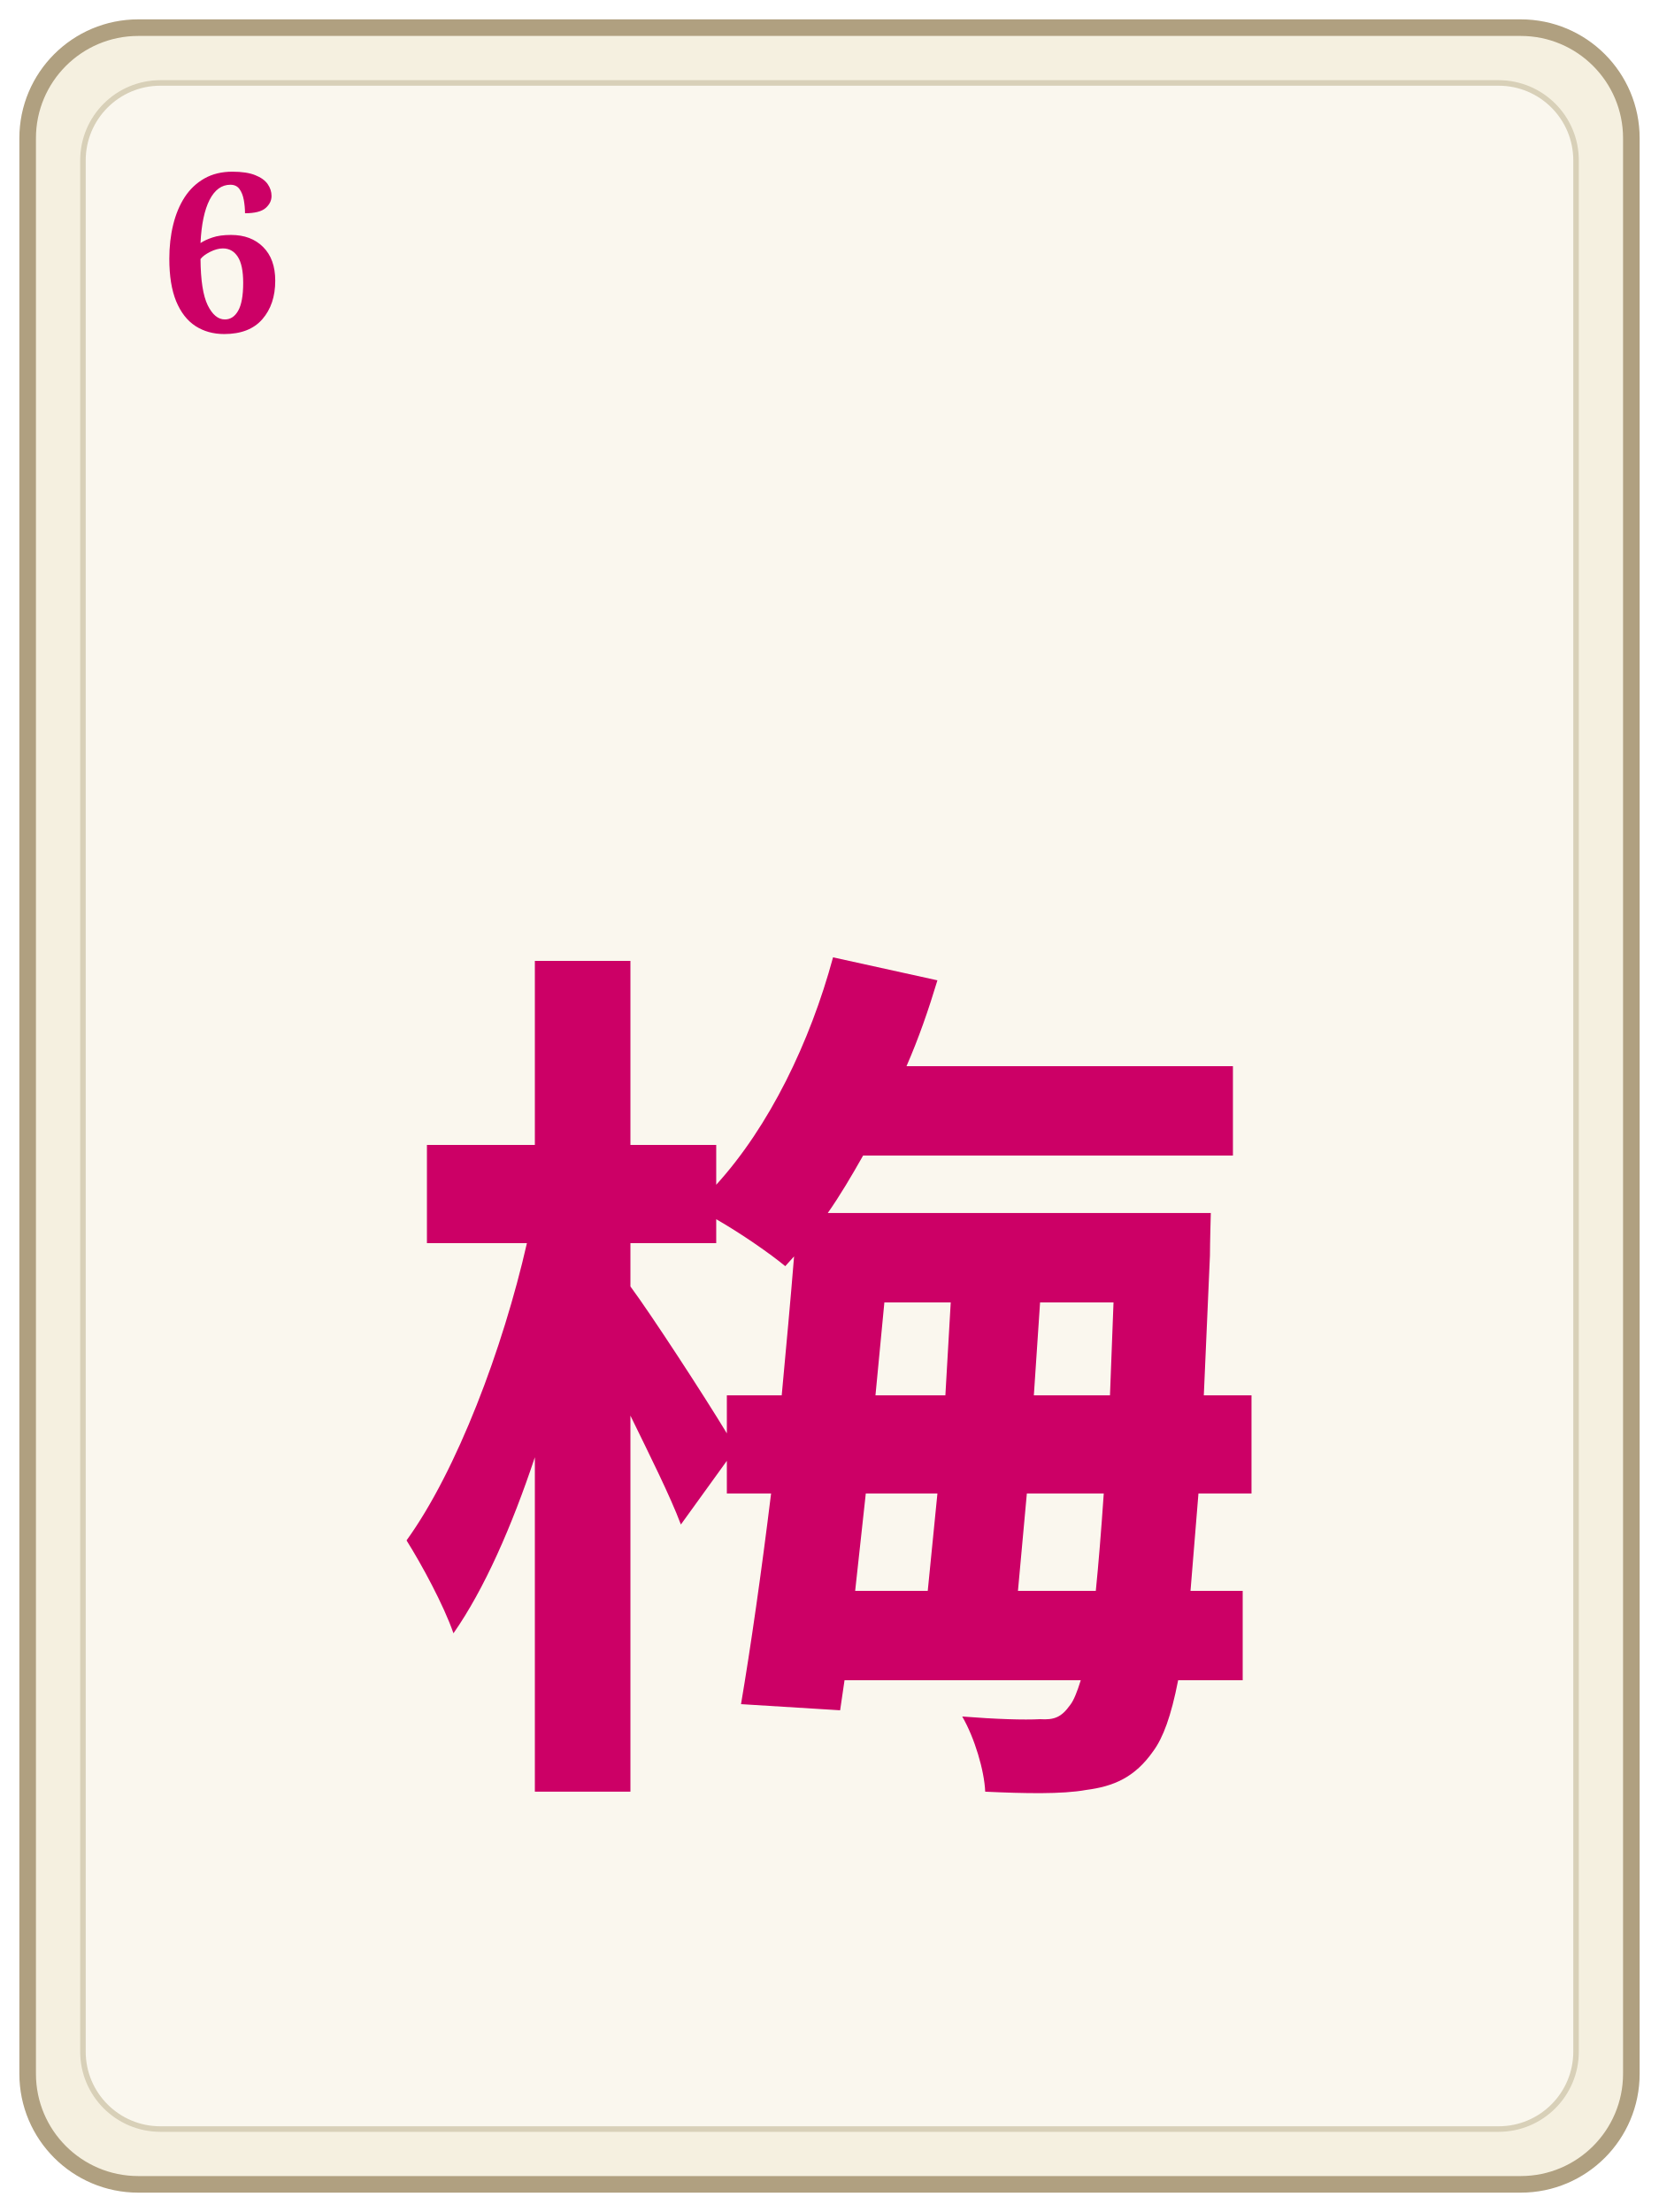
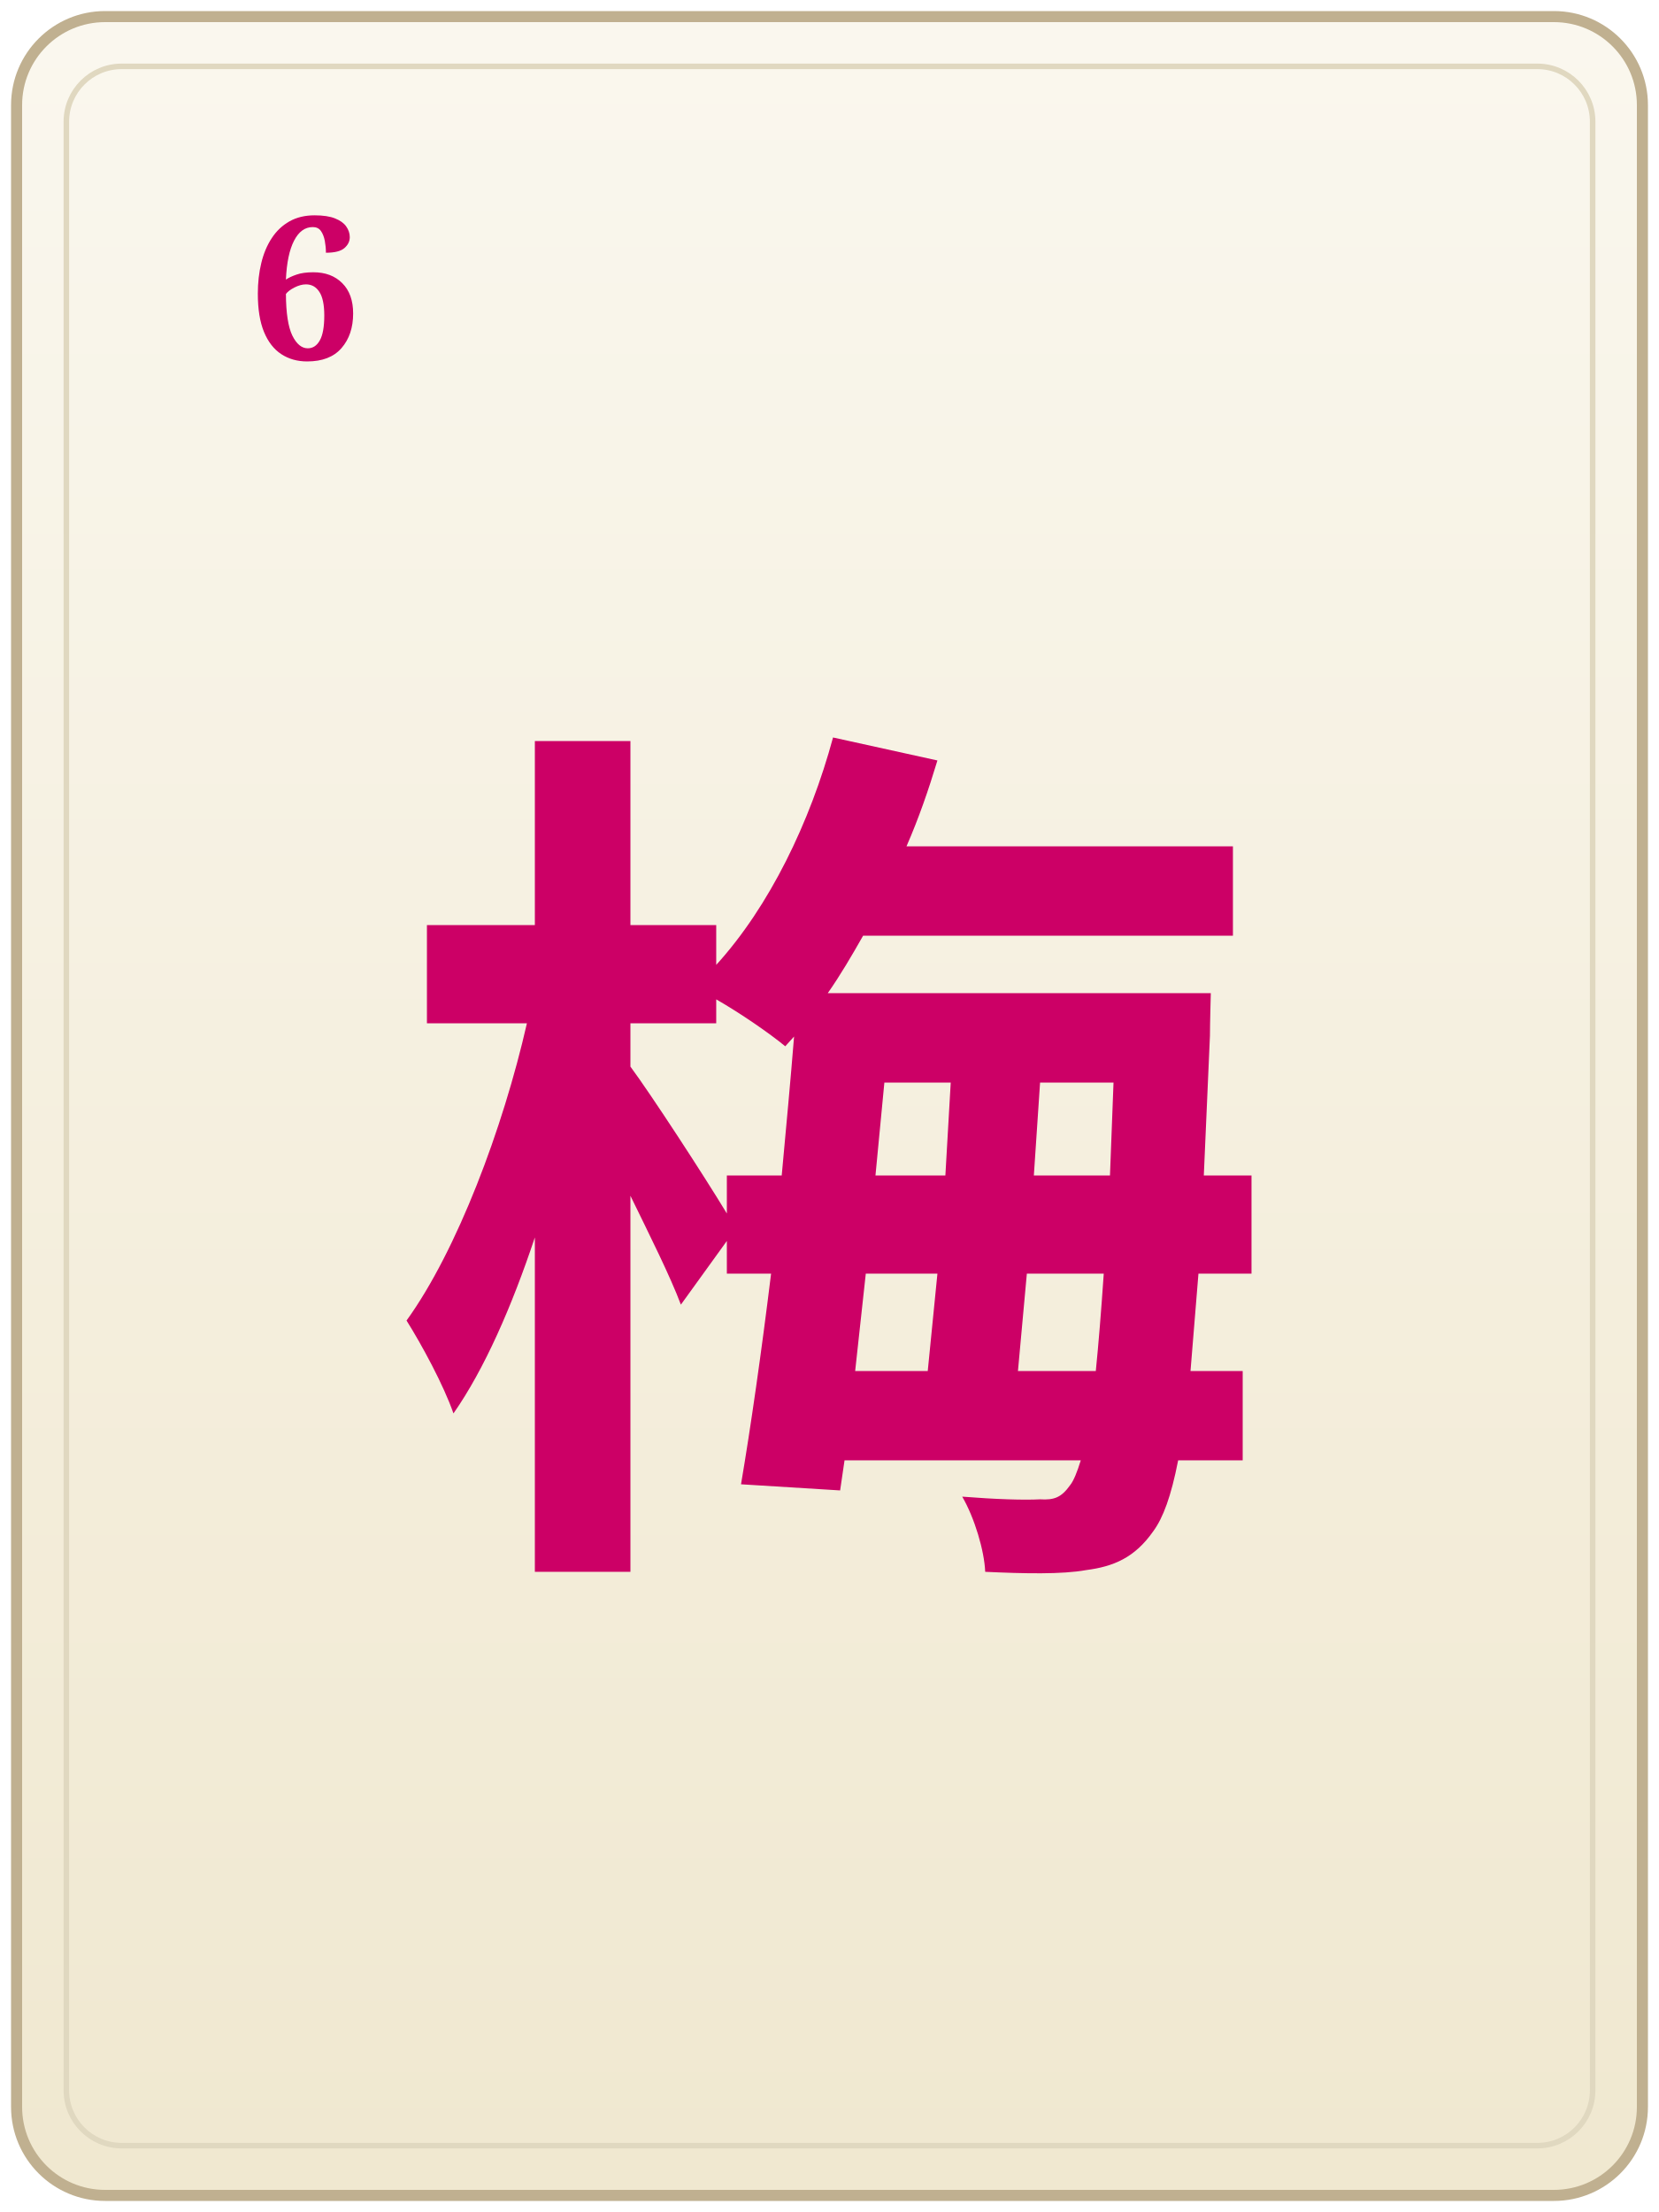
<svg xmlns="http://www.w3.org/2000/svg" width="300" height="400" viewBox="0 0 300 400">
-   <rect x="5" y="5" width="290" height="390" rx="20" fill="#f5f0e0" stroke="#b0a080" stroke-width="3" />
-   <rect x="15" y="15" width="270" height="370" rx="14" fill="#faf7ee" stroke="#d8d0b8" stroke-width="1" />
-   <text x="150" y="240" text-anchor="middle" dominant-baseline="central" font-size="160" font-weight="900" font-family="serif" fill="#cc0066">梅</text>
-   <text x="40" y="60" text-anchor="middle" font-size="40" font-weight="700" font-family="serif" fill="#cc0066">6</text>
+   <defs>
+     <linearGradient id="fbg6" x1="0" y1="0" x2="0" y2="1">
+       <stop offset="0%" stop-color="#faf7ee" />
+       <stop offset="100%" stop-color="#f0e8d0" />
+     </linearGradient>
+   </defs>
+   <rect x="3" y="3" width="294" height="394" rx="16" fill="url(#fbg6)" stroke="#c0b090" stroke-width="2" />
+   <rect x="12" y="12" width="276" height="376" rx="10" fill="none" stroke="#e0d8c0" stroke-width="1" />
+   <text x="45" y="65" font-size="36" font-weight="700" font-family="serif" fill="#cc0066">6</text>
+   <text x="150" y="270" text-anchor="middle" font-size="160" font-weight="900" font-family="serif" fill="#cc0066">梅</text>
</svg>
